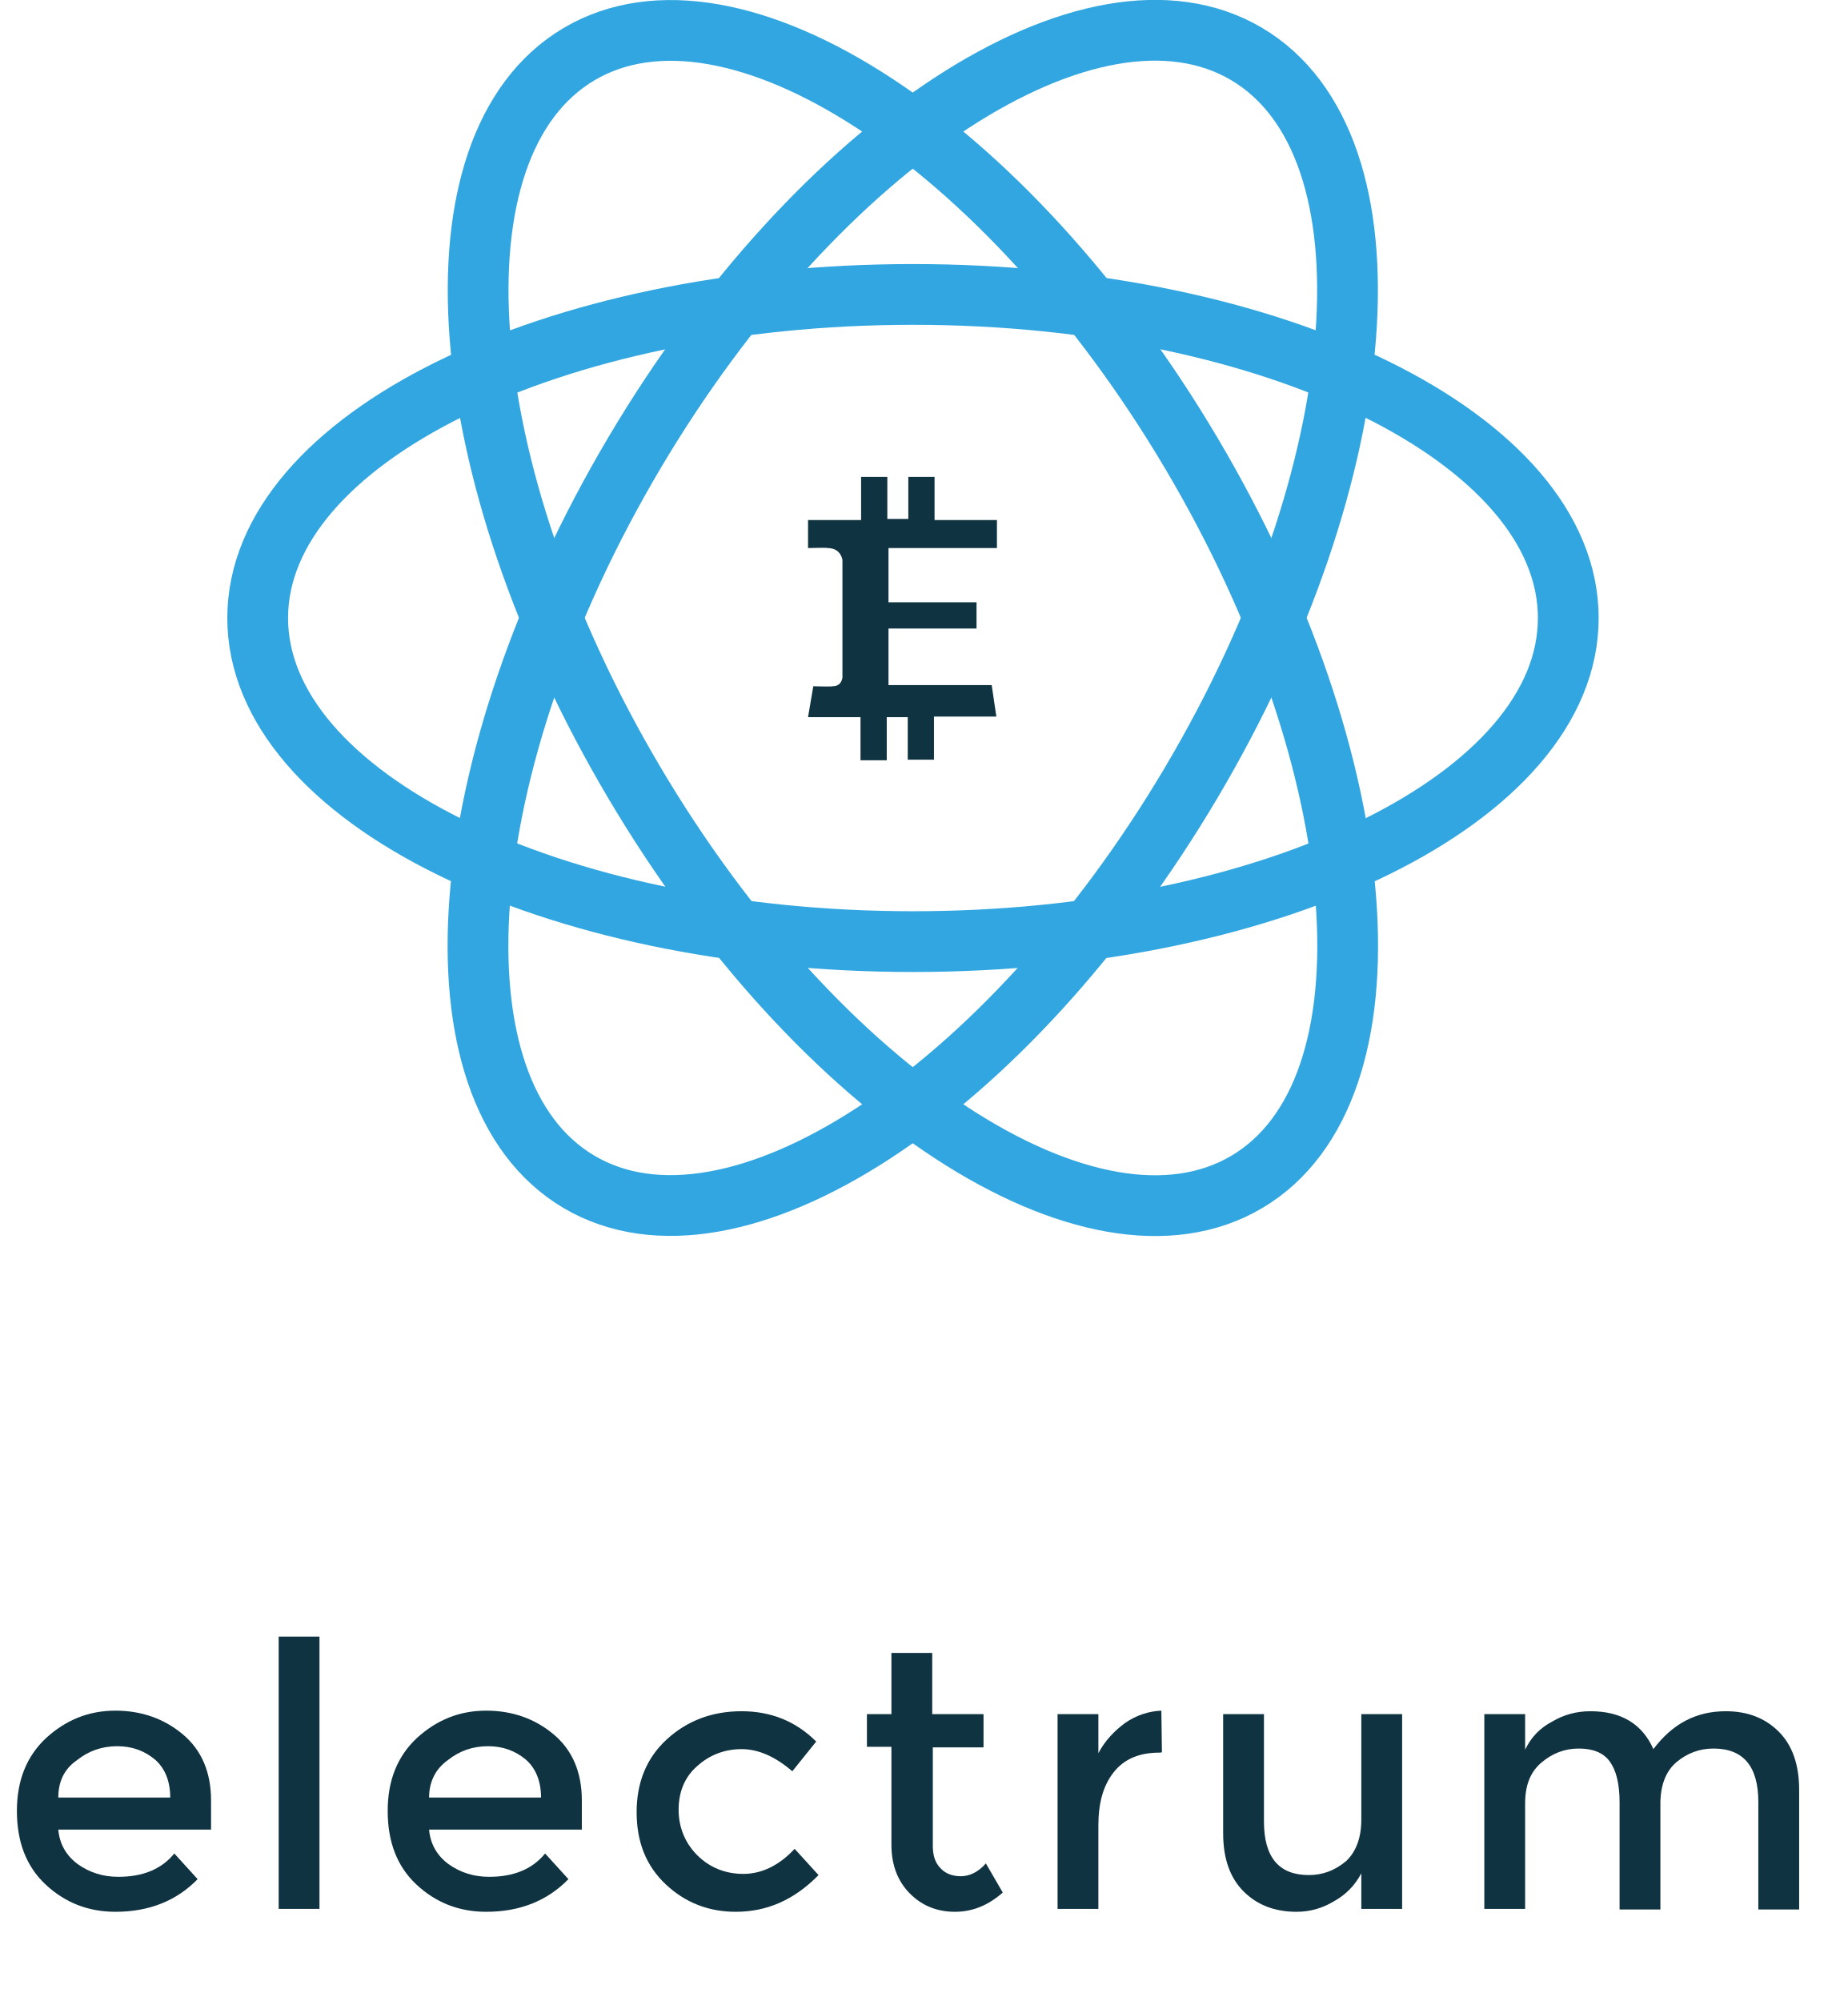
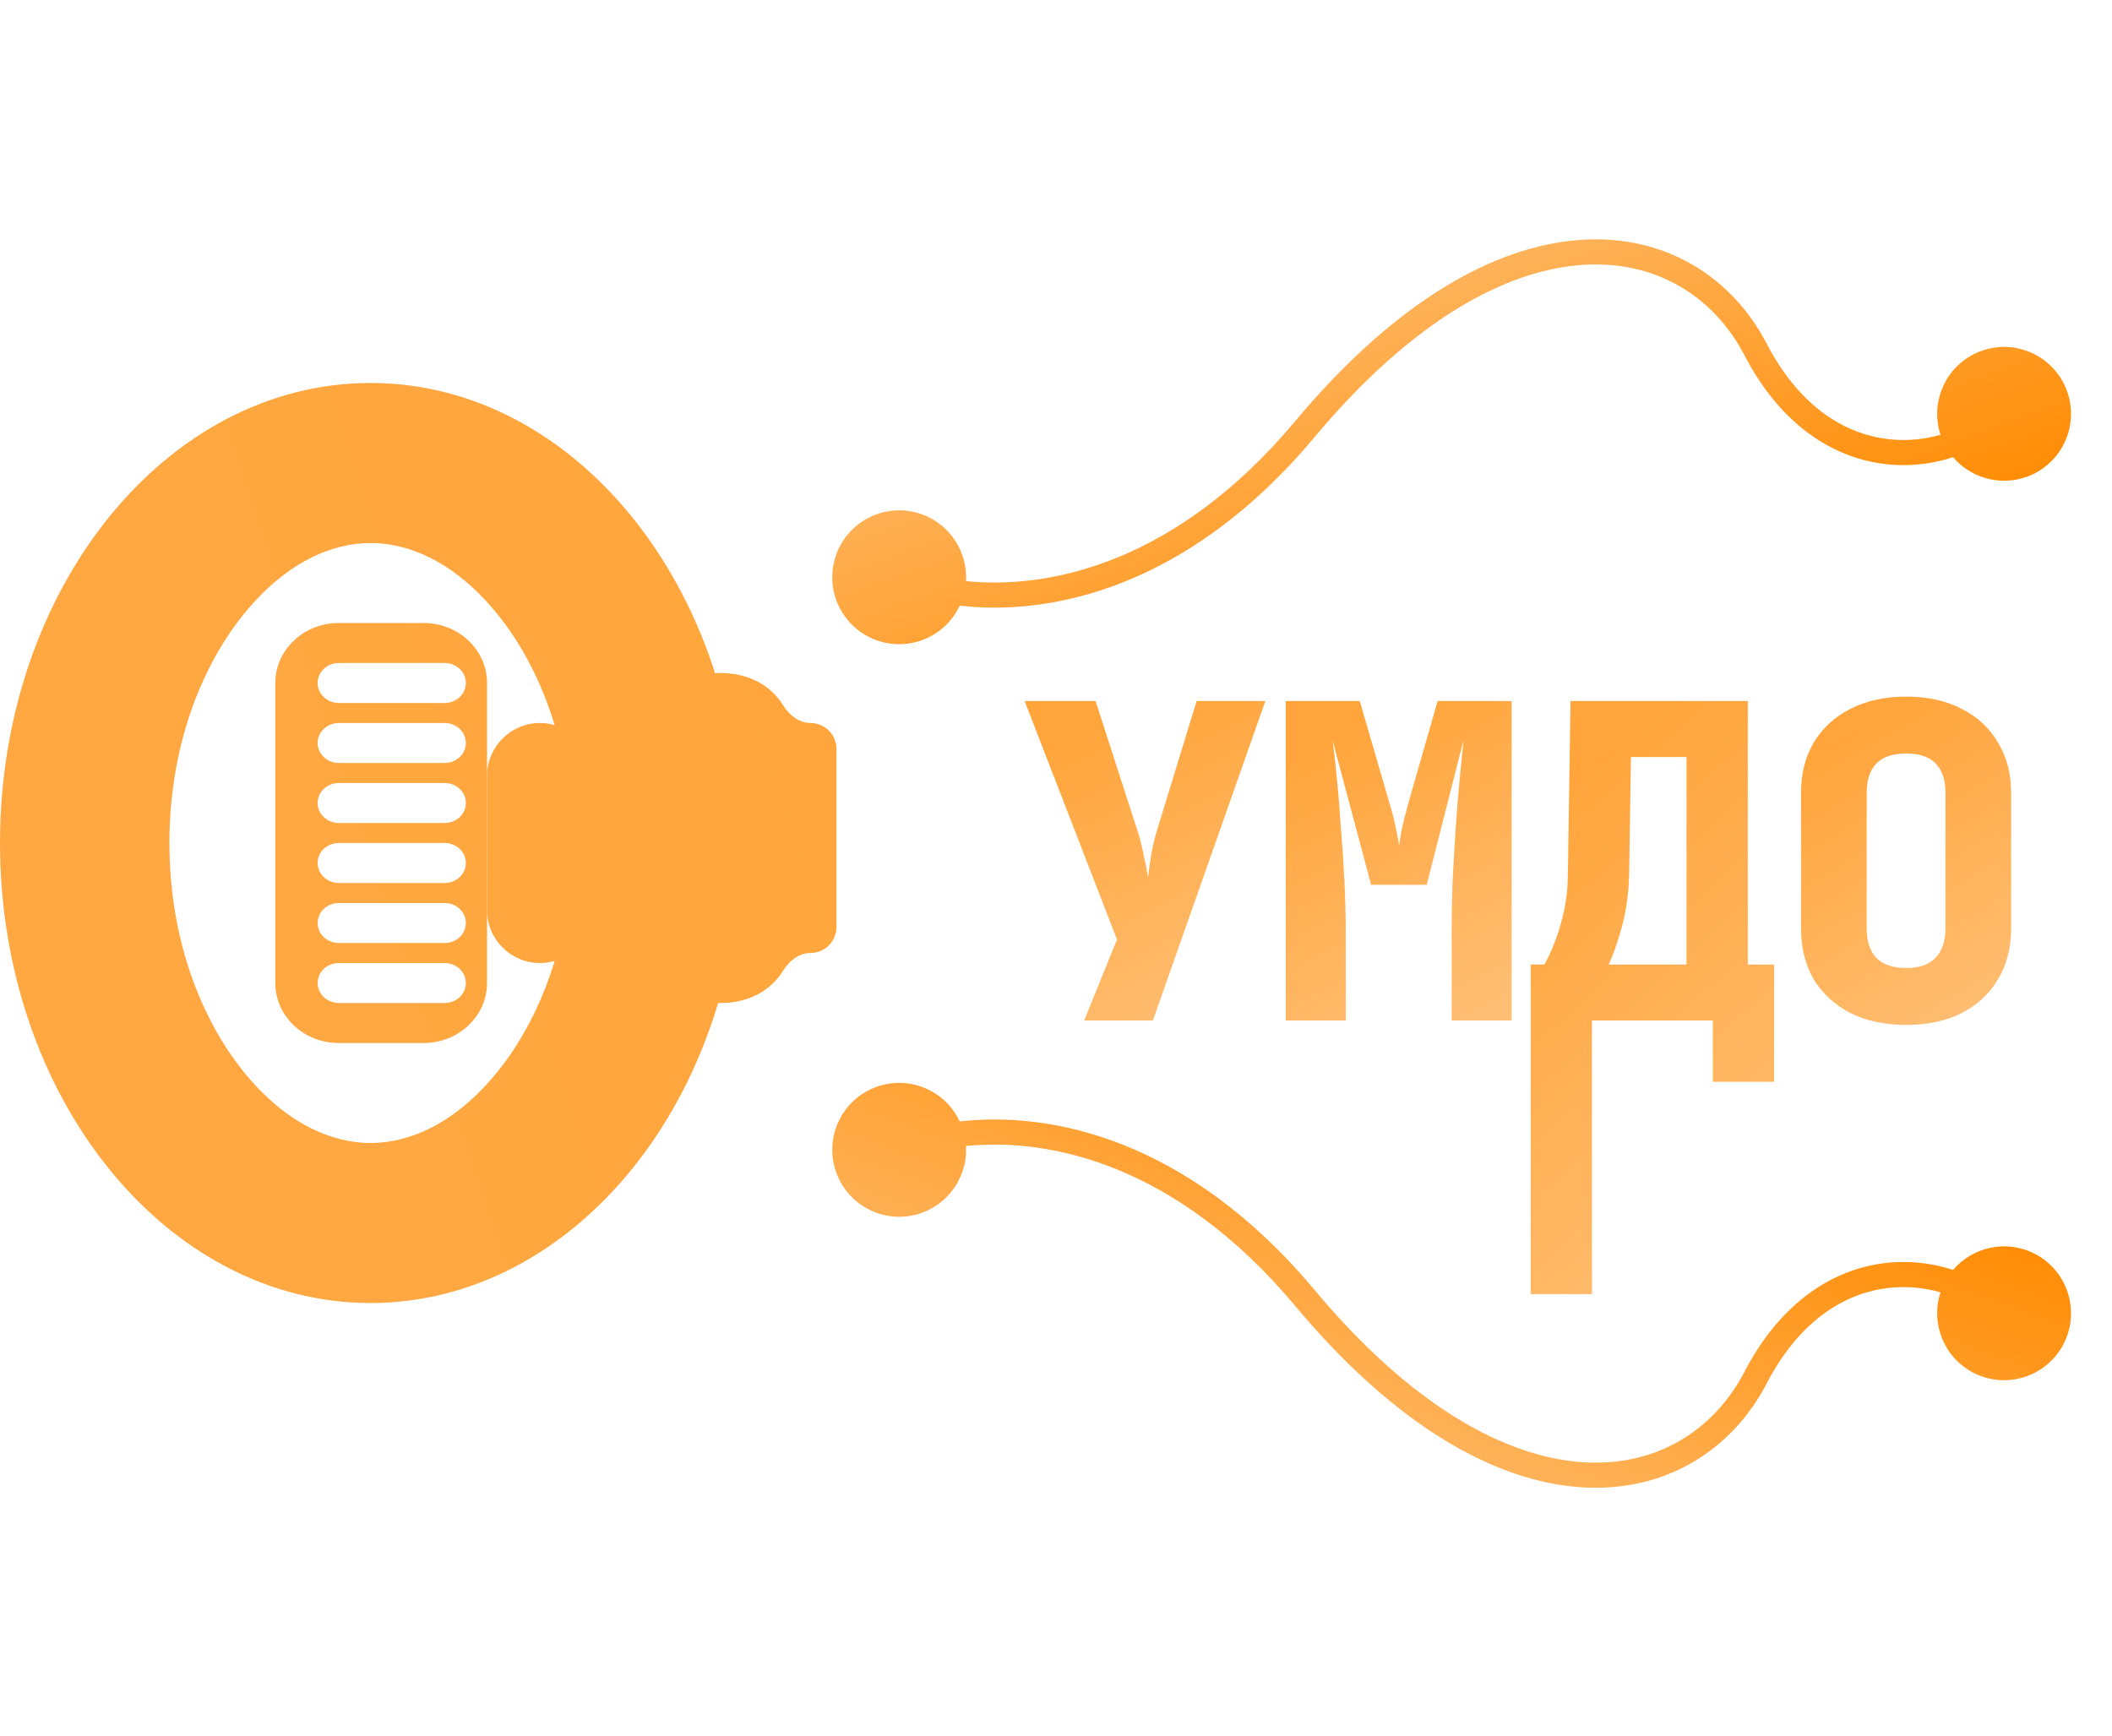
- <svg xmlns="http://www.w3.org/2000/svg" version="1.1" id="Layer_1" viewBox="0 0 316.9 343.2" enable-background="new 0 0 316.9 343.2" xml:space="preserve">
-   <g>
-     <g>
-       <ellipse fill="none" stroke="#31A6E0" stroke-width="10.42" stroke-miterlimit="10" cx="156.6" cy="106" rx="112.4" ry="55.5" />
-       <ellipse transform="matrix(0.5096 0.8604 -0.8604 0.5096 167.9851 -82.7532)" fill="none" stroke="#31A6E0" stroke-width="10.42" stroke-miterlimit="10" cx="156.6" cy="106" rx="112.4" ry="55.5" />
-       <ellipse transform="matrix(-0.5096 0.8604 -0.8604 -0.5096 327.5663 25.2575)" fill="none" stroke="#31A6E0" stroke-width="10.42" stroke-miterlimit="10" cx="156.6" cy="106" rx="112.4" ry="55.5" />
-       <g>
-         <path fill="#103342" d="M170.9,122.9h-10.7l0,7.4l-4.5,0l0-7.3c-1.2,0-2.3,0-3.6,0l0,7.4l-4.5,0l0-7.4c-1,0-2.1,0-3.2,0l-5.8,0     l0.9-5.3c0,0,3.3,0.1,3.3,0c1.3,0,1.6-0.9,1.7-1.5l0-20.2c-0.2-0.9-0.8-2-2.6-2c0.1-0.1-3.3,0-3.3,0l0-4.8l6.2,0l0,0     c0.9,0,1.9,0,2.9,0l0-7.4l4.5,0l0,7.2c1.2,0,2.4,0,3.6,0l0-7.2l4.5,0l0,7.4h10.7c0,0,0,5,0,4.8h-18.6l0,9.3h15.1v4.5h-15.1l0,9.7     l17.7,0L170.9,122.9" />
-       </g>
-     </g>
-     <g>
-       <path fill="#103342" d="M36.2,313.8H10c0.2,2.4,1.3,4.4,3.3,5.9c2.1,1.5,4.4,2.2,7,2.2c4.2,0,7.4-1.3,9.6-4l4,4.4    c-3.6,3.7-8.3,5.6-14.1,5.6c-4.7,0-8.7-1.6-12-4.7c-3.3-3.1-4.9-7.3-4.9-12.6c0-5.3,1.7-9.4,5-12.5c3.4-3.1,7.3-4.7,11.9-4.7    c4.5,0,8.4,1.4,11.6,4.1c3.2,2.7,4.8,6.5,4.8,11.3V313.8z M10,308.3h19.2c0-2.8-0.9-5-2.6-6.5c-1.8-1.5-3.9-2.3-6.5-2.3    s-4.9,0.8-6.9,2.4C11,303.4,10,305.6,10,308.3z" />
-       <path fill="#103342" d="M54.8,327.4h-7v-46.7h7V327.4z" />
-       <path fill="#103342" d="M99.8,313.8H73.6c0.2,2.4,1.3,4.4,3.3,5.9c2.1,1.5,4.4,2.2,7,2.2c4.2,0,7.4-1.3,9.6-4l4,4.4    c-3.6,3.7-8.3,5.6-14.1,5.6c-4.7,0-8.7-1.6-12-4.7c-3.3-3.1-4.9-7.3-4.9-12.6c0-5.3,1.7-9.4,5-12.5c3.4-3.1,7.3-4.7,11.9-4.7    c4.5,0,8.4,1.4,11.6,4.1c3.2,2.7,4.8,6.5,4.8,11.3V313.8z M73.6,308.3h19.2c0-2.8-0.9-5-2.6-6.5c-1.8-1.5-3.9-2.3-6.5-2.3    s-4.9,0.8-6.9,2.4C74.7,303.4,73.6,305.6,73.6,308.3z" />
-       <path fill="#103342" d="M126.2,327.9c-4.7,0-8.7-1.6-12-4.7c-3.4-3.2-5-7.3-5-12.4c0-5.1,1.7-9.3,5.2-12.5    c3.5-3.2,7.8-4.8,12.8-4.8c5,0,9.3,1.7,12.8,5.2l-4.1,5.1c-2.9-2.5-5.8-3.8-8.7-3.8c-2.9,0-5.5,1-7.6,2.9    c-2.2,1.9-3.2,4.5-3.2,7.5s1.1,5.7,3.2,7.8s4.8,3.2,7.9,3.2c3.1,0,6.1-1.4,8.8-4.3l4.1,4.5C136.2,325.9,131.5,327.9,126.2,327.9z" />
-       <path fill="#103342" d="M160,299.6v17c0,1.6,0.4,2.9,1.3,3.8c0.8,0.9,2,1.4,3.5,1.4s3-0.7,4.3-2.2l2.9,5c-2.5,2.2-5.2,3.3-8.2,3.3    c-3,0-5.6-1-7.7-3.1c-2.1-2.1-3.2-4.9-3.2-8.4v-16.8h-4.2V294h4.2v-10.5h7V294h8.8v5.7H160z" />
-       <path fill="#103342" d="M198.9,300.6c-3.5,0-6.1,1.1-7.9,3.4c-1.8,2.3-2.6,5.3-2.6,9.1v14.3h-7V294h7v6.7c1.1-2.1,2.7-3.8,4.6-5.2    c1.9-1.3,4-2,6.2-2.1l0.1,7.1C199.2,300.6,199.1,300.6,198.9,300.6z" />
-       <path fill="#103342" d="M233.5,312.1V294h7v33.4h-7v-6.1c-1.1,2.1-2.7,3.7-4.7,4.8c-2,1.2-4.1,1.8-6.4,1.8c-3.8,0-6.8-1.2-9.1-3.5    c-2.3-2.3-3.5-5.6-3.5-10V294h7v18.4c0,6.2,2.6,9.2,7.7,9.2c2.4,0,4.5-0.8,6.4-2.4C232.6,317.6,233.5,315.2,233.5,312.1z" />
-       <path fill="#103342" d="M261.6,309.3v18.1h-7V294h7v6.1c1-2.1,2.5-3.7,4.6-4.8c2-1.2,4.2-1.8,6.6-1.8c5.3,0,8.9,2.2,10.8,6.5    c3.3-4.4,7.4-6.5,12.4-6.5c3.8,0,6.8,1.2,9.1,3.5c2.3,2.3,3.5,5.6,3.5,10v20.5h-7v-18.4c0-6.2-2.6-9.2-7.7-9.2    c-2.4,0-4.5,0.8-6.3,2.3c-1.8,1.5-2.7,3.8-2.8,6.7v18.6h-7v-18.4c0-3.2-0.6-5.5-1.7-7c-1.1-1.5-2.9-2.2-5.3-2.2    c-2.4,0-4.5,0.8-6.4,2.4C262.5,303.9,261.6,306.2,261.6,309.3z" />
-     </g>
-   </g>
+ <svg xmlns="http://www.w3.org/2000/svg" width="101" height="83" viewBox="0 0 101 83" fill="none">
+   <path fill-rule="evenodd" clip-rule="evenodd" d="M93.401 21.864C92.266 22.233 91.035 22.348 89.8 22.142C87.398 21.742 85.061 20.141 83.425 16.994C81.968 14.191 79.192 12.418 75.643 12.67C72.064 12.925 67.593 15.251 62.86 20.911C56.806 28.15 50.209 29.464 45.898 28.964C45.611 29.579 45.126 30.108 44.476 30.446C42.908 31.261 40.976 30.651 40.161 29.083C39.346 27.515 39.956 25.583 41.524 24.768C43.092 23.953 45.024 24.563 45.839 26.131C46.115 26.661 46.228 27.233 46.195 27.789C50.117 28.194 56.226 26.974 61.939 20.141C66.788 14.343 71.533 11.76 75.558 11.473C79.611 11.185 82.824 13.236 84.49 16.441C85.978 19.303 88.02 20.629 89.997 20.959C90.95 21.117 91.905 21.048 92.8 20.793C92.315 19.328 92.95 17.687 94.363 16.952C95.931 16.137 97.863 16.747 98.679 18.315C99.494 19.883 98.884 21.815 97.316 22.63C95.966 23.332 94.346 22.977 93.401 21.864Z" fill="url(#paint0_linear_119_298)" />
+   <path fill-rule="evenodd" clip-rule="evenodd" d="M93.401 60.732C92.266 60.364 91.035 60.248 89.8 60.454C87.398 60.855 85.061 62.456 83.425 65.602C81.968 68.406 79.192 70.179 75.643 69.926C72.064 69.671 67.593 67.346 62.86 61.685C56.806 54.446 50.209 53.133 45.898 53.632C45.611 53.017 45.126 52.488 44.476 52.15C42.908 51.335 40.976 51.945 40.161 53.513C39.346 55.081 39.956 57.013 41.524 57.829C43.092 58.644 45.024 58.034 45.839 56.466C46.115 55.935 46.228 55.364 46.195 54.807C50.117 54.403 56.226 55.623 61.939 62.455C66.788 68.254 71.533 70.836 75.558 71.123C79.611 71.412 82.824 69.36 84.49 66.156C85.978 63.294 88.02 61.968 89.997 61.638C90.95 61.479 91.905 61.548 92.8 61.803C92.315 63.268 92.95 64.91 94.363 65.645C95.931 66.46 97.863 65.85 98.679 64.282C99.494 62.714 98.884 60.782 97.316 59.966C95.966 59.264 94.346 59.619 93.401 60.732Z" fill="url(#paint1_linear_119_298)" />
+   <path d="M36.752 34.549C36.972 35.063 37.415 35.533 37.975 35.533V35.533C38.534 35.533 38.987 35.986 38.987 36.545L38.987 43.607C38.987 44.166 38.534 44.62 37.975 44.62V44.62C37.415 44.62 36.972 45.089 36.752 45.603C36.45 46.309 35.775 47.011 34.43 47.011C32.637 47.011 33.358 39.76 34.133 34.889C34.294 33.874 35.291 33.019 36.091 33.663C36.405 33.916 36.616 34.232 36.752 34.549Z" fill="url(#paint2_linear_119_298)" />
+   <path fill-rule="evenodd" clip-rule="evenodd" d="M32.937 47.083C33.198 47.51 33.68 47.968 34.43 47.968C35.773 47.968 36.71 47.418 37.278 46.673C37.341 46.59 37.399 46.506 37.452 46.42C37.743 45.953 38.207 45.576 38.757 45.576V45.576C39.444 45.576 40 45.02 40 44.334L40 35.819C40 35.133 39.444 34.576 38.757 34.576V34.576C38.207 34.576 37.743 34.199 37.452 33.732C37.399 33.647 37.341 33.562 37.278 33.479C36.71 32.735 35.773 32.185 34.43 32.185L34.385 32.185C33.917 32.185 33.516 32.519 33.432 32.979V32.979C33.007 35.311 32.493 38.821 32.343 41.764C32.268 43.225 32.279 44.606 32.458 45.647C32.545 46.158 32.686 46.672 32.937 47.083ZM36.962 36.489C37.521 36.489 37.975 36.943 37.975 37.502L37.975 42.651C37.975 43.21 37.521 43.663 36.962 43.663L36.906 43.663C36.378 43.663 35.949 44.092 35.949 44.62V44.62C35.949 44.865 35.863 45.255 35.634 45.555C35.56 45.652 35.467 45.748 35.34 45.83C34.972 46.068 34.531 45.774 34.457 45.341V45.341C34.313 44.504 34.293 43.284 34.366 41.856C34.483 39.575 34.828 36.913 35.177 34.767C35.216 34.525 35.485 34.402 35.634 34.597V34.597C35.863 34.898 35.949 35.287 35.949 35.533V35.533C35.949 36.061 36.378 36.489 36.906 36.489L36.962 36.489Z" fill="url(#paint3_linear_119_298)" />
+   <path fill-rule="evenodd" clip-rule="evenodd" d="M23.805 29.393C21.77 26.866 19.544 25.968 17.721 25.968C15.899 25.968 13.673 26.866 11.638 29.393C9.597 31.925 8.101 35.762 8.101 40.315C8.101 44.869 9.597 48.705 11.638 51.238C13.673 53.765 15.899 54.663 17.721 54.663C19.544 54.663 21.77 53.765 23.805 51.238C25.846 48.705 27.342 44.869 27.342 40.315C27.342 35.762 25.846 31.925 23.805 29.393ZM35.443 40.315C35.443 28.165 27.509 18.315 17.721 18.315C7.934 18.315 -1.49276e-06 28.165 -9.61651e-07 40.315C-4.30546e-07 52.466 7.934 62.315 17.721 62.315C27.509 62.315 35.443 52.466 35.443 40.315Z" fill="url(#paint4_linear_119_298)" />
+   <path fill-rule="evenodd" clip-rule="evenodd" d="M16.203 49.881C14.525 49.881 13.165 48.596 13.165 47.011L13.165 32.663C13.165 31.078 14.525 29.794 16.203 29.794L20.253 29.794C21.931 29.794 23.291 31.078 23.291 32.663L23.291 47.011C23.291 48.596 21.931 49.881 20.253 49.881L16.203 49.881ZM16.203 39.359C15.643 39.359 15.19 38.931 15.19 38.402C15.19 37.874 15.643 37.446 16.203 37.446L21.266 37.446C21.825 37.446 22.278 37.874 22.278 38.402C22.278 38.931 21.825 39.359 21.266 39.359L16.203 39.359ZM15.19 35.533C15.19 36.061 15.643 36.489 16.203 36.489L21.266 36.489C21.825 36.489 22.278 36.061 22.278 35.533C22.278 35.005 21.825 34.576 21.266 34.576L16.203 34.576C15.643 34.576 15.19 35.005 15.19 35.533ZM16.203 33.62C15.643 33.62 15.19 33.191 15.19 32.663C15.19 32.135 15.643 31.707 16.203 31.707L21.266 31.707C21.825 31.707 22.278 32.135 22.278 32.663C22.278 33.191 21.825 33.62 21.266 33.62L16.203 33.62ZM15.19 41.272C15.19 41.8 15.643 42.228 16.203 42.228L21.266 42.228C21.825 42.228 22.278 41.8 22.278 41.272C22.278 40.744 21.825 40.315 21.266 40.315L16.203 40.315C15.643 40.315 15.19 40.744 15.19 41.272ZM16.203 47.968C15.643 47.968 15.19 47.539 15.19 47.011C15.19 46.483 15.643 46.055 16.203 46.055L21.266 46.055C21.825 46.055 22.278 46.483 22.278 47.011C22.278 47.539 21.825 47.968 21.266 47.968L16.203 47.968ZM15.19 44.142C15.19 44.67 15.643 45.098 16.203 45.098L21.266 45.098C21.825 45.098 22.278 44.67 22.278 44.142C22.278 43.613 21.825 43.185 21.266 43.185L16.203 43.185C15.643 43.185 15.19 43.613 15.19 44.142Z" fill="url(#paint5_linear_119_298)" />
+   <path d="M25.823 46.055C24.424 46.055 23.291 44.921 23.291 43.523L23.291 37.108C23.291 35.71 24.424 34.576 25.823 34.576V34.576C27.221 34.576 28.354 35.71 28.354 37.108L28.354 43.523C28.354 44.921 27.221 46.055 25.823 46.055V46.055Z" fill="url(#paint6_linear_119_298)" />
+   <path d="M91.153 49.014C90.134 49.014 89.248 48.826 88.495 48.449C87.741 48.058 87.155 47.521 86.736 46.837C86.332 46.139 86.129 45.33 86.129 44.409V37.92C86.129 36.999 86.332 36.197 86.736 35.513C87.155 34.815 87.741 34.278 88.495 33.901C89.248 33.511 90.134 33.315 91.153 33.315C92.186 33.315 93.072 33.511 93.811 33.901C94.565 34.278 95.144 34.815 95.549 35.513C95.967 36.197 96.177 36.999 96.177 37.92V44.409C96.177 45.33 95.967 46.139 95.549 46.837C95.144 47.521 94.565 48.058 93.811 48.449C93.072 48.826 92.186 49.014 91.153 49.014ZM91.153 46.293C91.781 46.293 92.248 46.132 92.555 45.811C92.876 45.477 93.037 45.009 93.037 44.409V37.92C93.037 37.306 92.883 36.839 92.576 36.518C92.269 36.197 91.795 36.036 91.153 36.036C90.511 36.036 90.037 36.197 89.73 36.518C89.422 36.839 89.269 37.306 89.269 37.92V44.409C89.269 45.009 89.422 45.477 89.73 45.811C90.05 46.132 90.525 46.293 91.153 46.293Z" fill="url(#paint7_linear_119_298)" />
+   <path d="M73.202 61.887V46.126H73.85C74.004 45.874 74.165 45.532 74.332 45.1C74.513 44.653 74.667 44.144 74.793 43.572C74.918 42.986 74.981 42.358 74.981 41.688L75.106 33.525H83.584V46.126H84.84V51.735H81.909V48.805H76.132V61.887H73.202ZM76.927 46.126H80.653V36.204H77.995L77.911 41.667C77.897 42.644 77.779 43.537 77.555 44.346C77.332 45.142 77.123 45.735 76.927 46.126Z" fill="url(#paint8_linear_119_298)" />
+   <path d="M61.488 48.805V33.525H65.025L66.428 38.339C66.581 38.841 66.693 39.281 66.763 39.658C66.847 40.034 66.895 40.3 66.909 40.453C66.923 40.3 66.965 40.034 67.035 39.658C67.119 39.281 67.23 38.841 67.37 38.339L68.751 33.525H72.289V48.805H69.421V44.618C69.421 43.851 69.435 43.049 69.463 42.211C69.505 41.36 69.554 40.516 69.609 39.679C69.665 38.841 69.728 38.06 69.798 37.334C69.868 36.595 69.93 35.953 69.986 35.408L68.228 42.316H65.57L63.728 35.408C63.797 35.925 63.867 36.546 63.937 37.271C64.007 37.983 64.07 38.758 64.125 39.595C64.195 40.418 64.251 41.262 64.293 42.128C64.335 42.993 64.356 43.823 64.356 44.618V48.805H61.488Z" fill="url(#paint9_linear_119_298)" />
+   <path d="M51.847 48.805L53.417 44.932L49 33.525H52.391L54.4 39.741C54.512 40.076 54.61 40.46 54.693 40.893C54.791 41.325 54.861 41.681 54.903 41.96C54.931 41.681 54.98 41.325 55.049 40.893C55.133 40.446 55.224 40.062 55.321 39.741L57.226 33.525H60.513L55.133 48.805H51.847Z" fill="url(#paint10_linear_119_298)" />
+   <defs>
+     <linearGradient id="paint0_linear_119_298" x1="73.546" y1="31.635" x2="61.86" y2="-0.265" gradientUnits="userSpaceOnUse">
+       <stop offset="0.01" stop-color="#FF8D06" />
+       <stop offset="1" stop-color="#FED19D" />
+     </linearGradient>
+     <linearGradient id="paint1_linear_119_298" x1="73.546" y1="50.961" x2="61.86" y2="82.862" gradientUnits="userSpaceOnUse">
+       <stop offset="0.01" stop-color="#FF8D06" />
+       <stop offset="1" stop-color="#FED19D" />
+     </linearGradient>
+     <linearGradient id="paint2_linear_119_298" x1="-9.61651e-07" y1="40.315" x2="69.721" y2="16.936" gradientUnits="userSpaceOnUse">
+       <stop stop-color="#FFA842" />
+       <stop offset="0.99" stop-color="#FFA337" />
+     </linearGradient>
+     <linearGradient id="paint3_linear_119_298" x1="-9.61651e-07" y1="40.315" x2="69.721" y2="16.936" gradientUnits="userSpaceOnUse">
+       <stop stop-color="#FFA842" />
+       <stop offset="0.99" stop-color="#FFA337" />
+     </linearGradient>
+     <linearGradient id="paint4_linear_119_298" x1="-9.61651e-07" y1="40.315" x2="69.721" y2="16.936" gradientUnits="userSpaceOnUse">
+       <stop stop-color="#FFA842" />
+       <stop offset="0.99" stop-color="#FFA337" />
+     </linearGradient>
+     <linearGradient id="paint5_linear_119_298" x1="-9.61651e-07" y1="40.315" x2="69.721" y2="16.936" gradientUnits="userSpaceOnUse">
+       <stop stop-color="#FFA842" />
+       <stop offset="0.99" stop-color="#FFA337" />
+     </linearGradient>
+     <linearGradient id="paint6_linear_119_298" x1="-9.61651e-07" y1="40.315" x2="69.721" y2="16.936" gradientUnits="userSpaceOnUse">
+       <stop stop-color="#FFA842" />
+       <stop offset="0.99" stop-color="#FFA337" />
+     </linearGradient>
+     <linearGradient id="paint7_linear_119_298" x1="91.153" y1="33.315" x2="104.322" y2="56.166" gradientUnits="userSpaceOnUse">
+       <stop offset="0.01" stop-color="#FFA53C" />
+       <stop offset="1" stop-color="#FED19D" />
+     </linearGradient>
+     <linearGradient id="paint8_linear_119_298" x1="79.021" y1="33.525" x2="106.363" y2="63.942" gradientUnits="userSpaceOnUse">
+       <stop offset="0.01" stop-color="#FFA53C" />
+       <stop offset="1" stop-color="#FED19D" />
+     </linearGradient>
+     <linearGradient id="paint9_linear_119_298" x1="66.888" y1="33.525" x2="79.04" y2="56.812" gradientUnits="userSpaceOnUse">
+       <stop offset="0.01" stop-color="#FFA53C" />
+       <stop offset="1" stop-color="#FED19D" />
+     </linearGradient>
+     <linearGradient id="paint10_linear_119_298" x1="54.756" y1="33.525" x2="66.457" y2="57.425" gradientUnits="userSpaceOnUse">
+       <stop offset="0.01" stop-color="#FFA53C" />
+       <stop offset="1" stop-color="#FED19D" />
+     </linearGradient>
+   </defs>
</svg>
